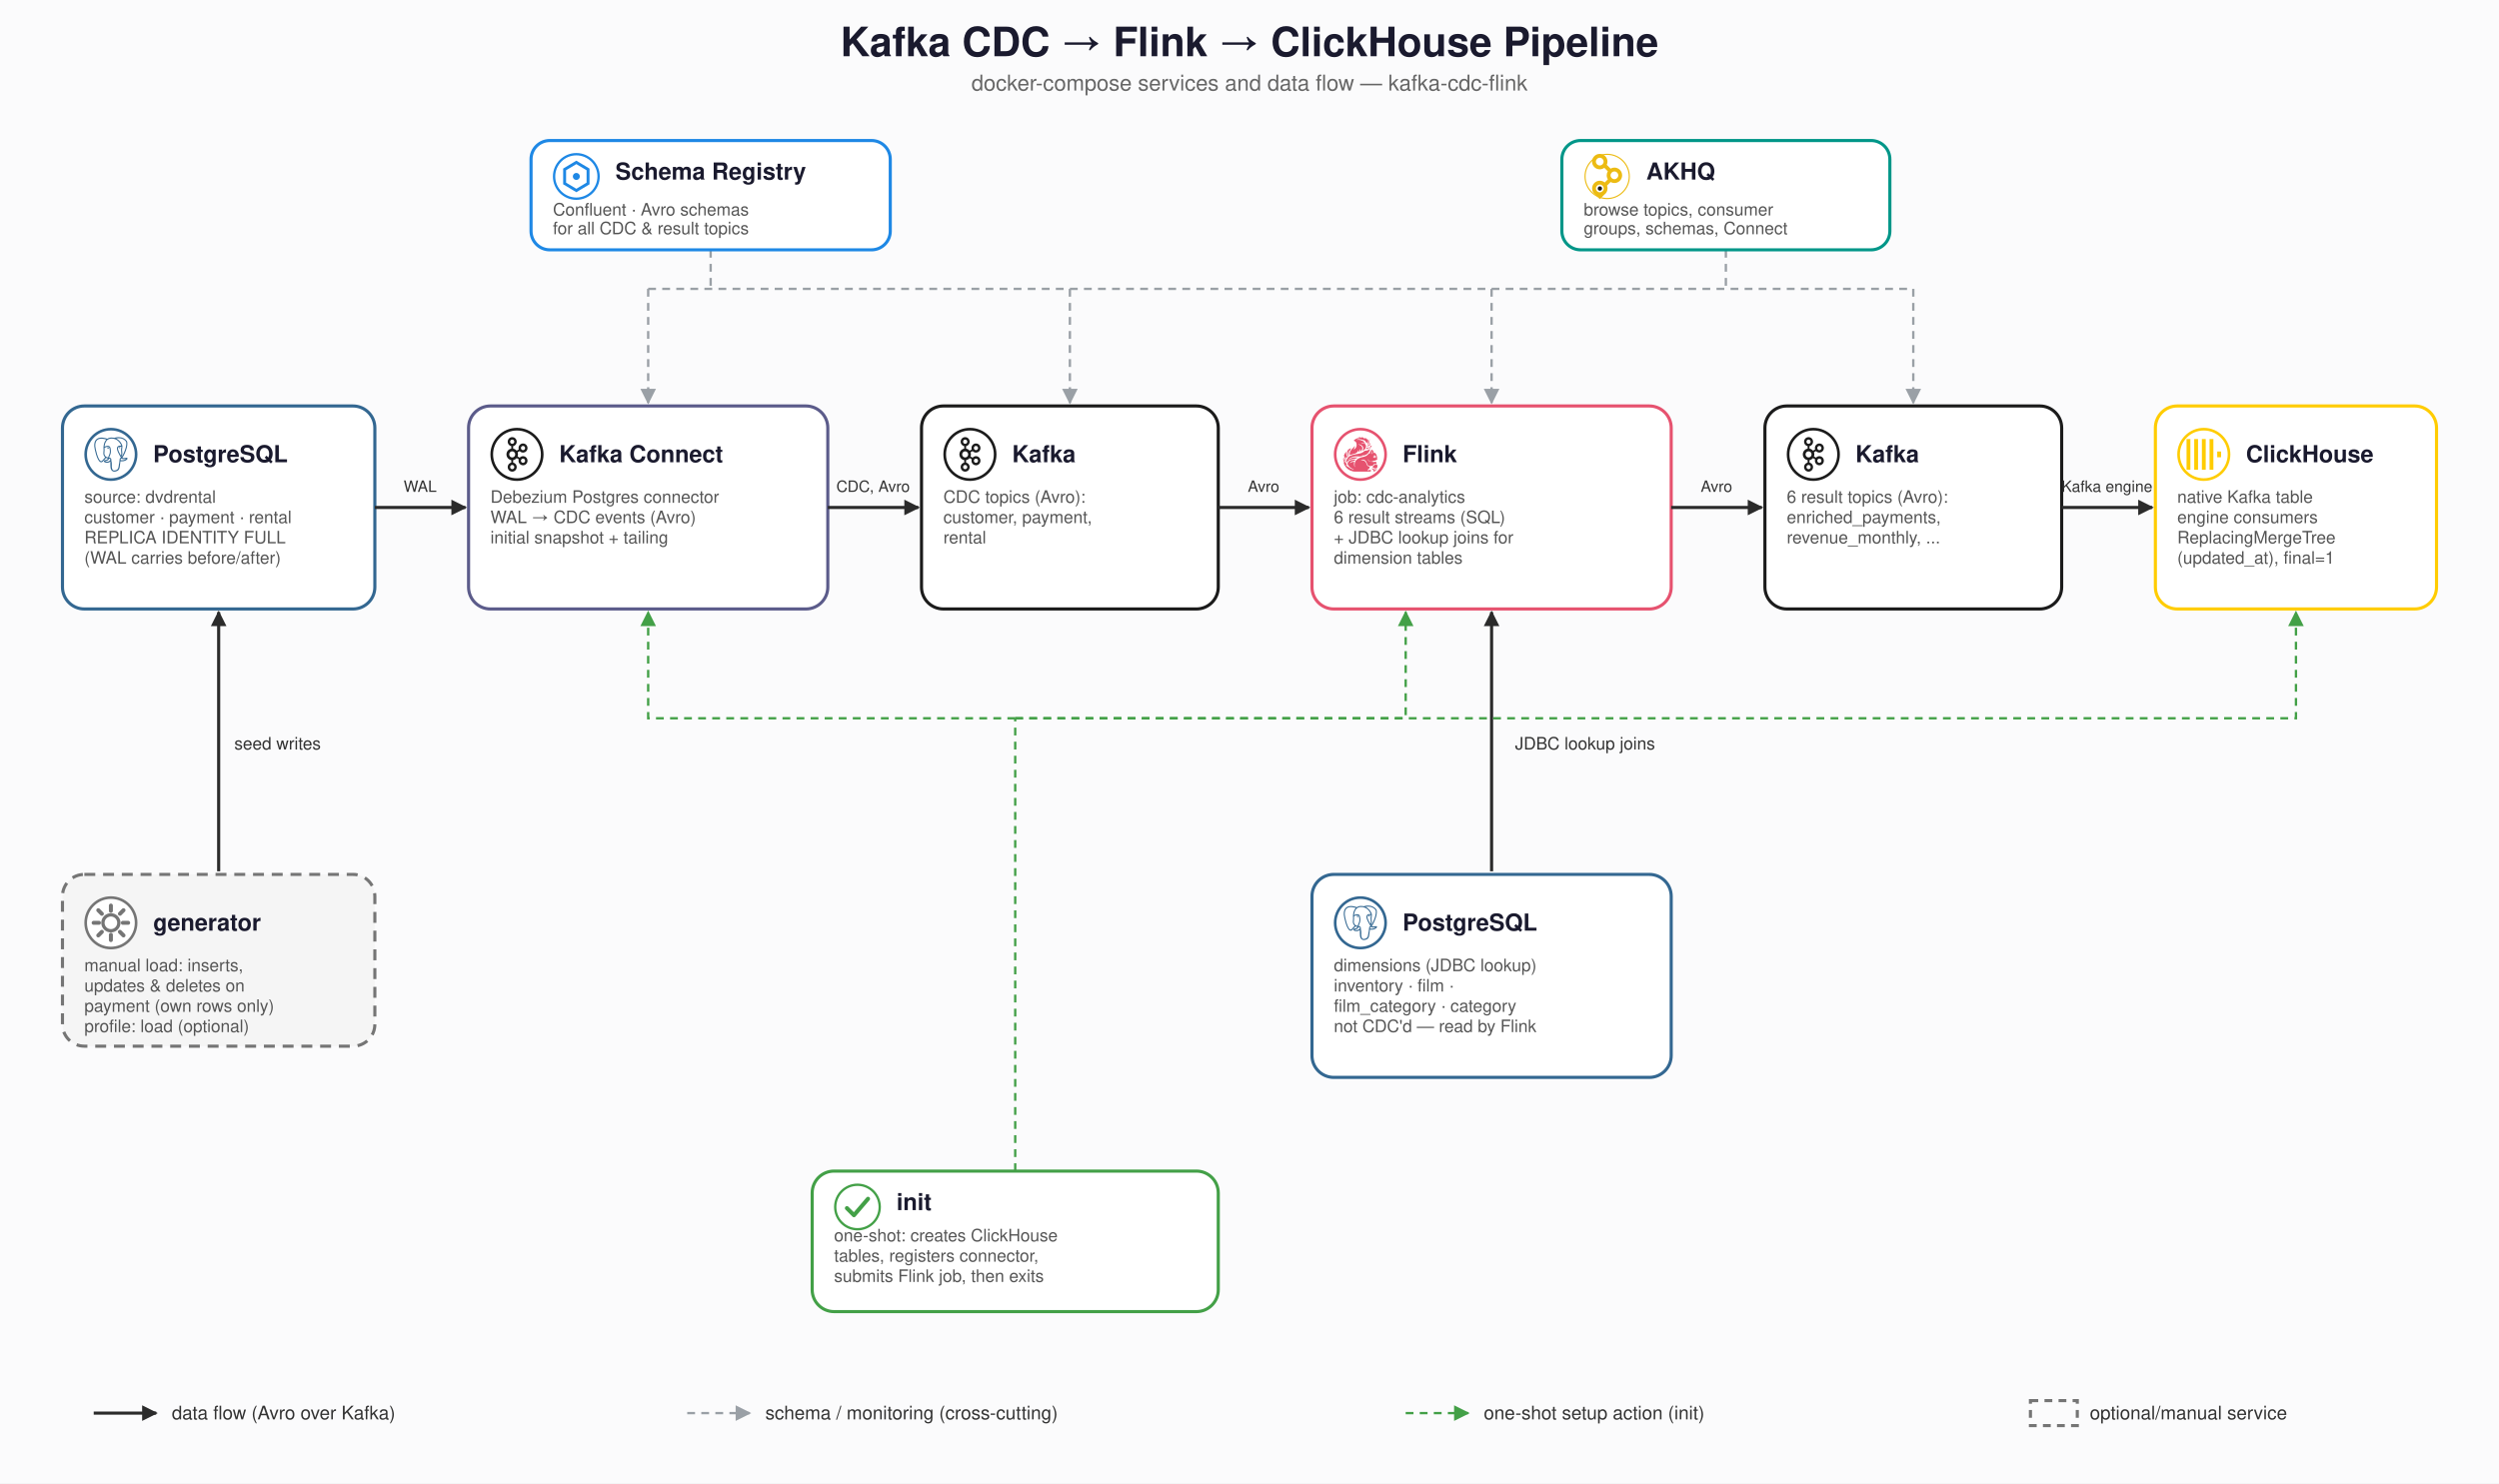
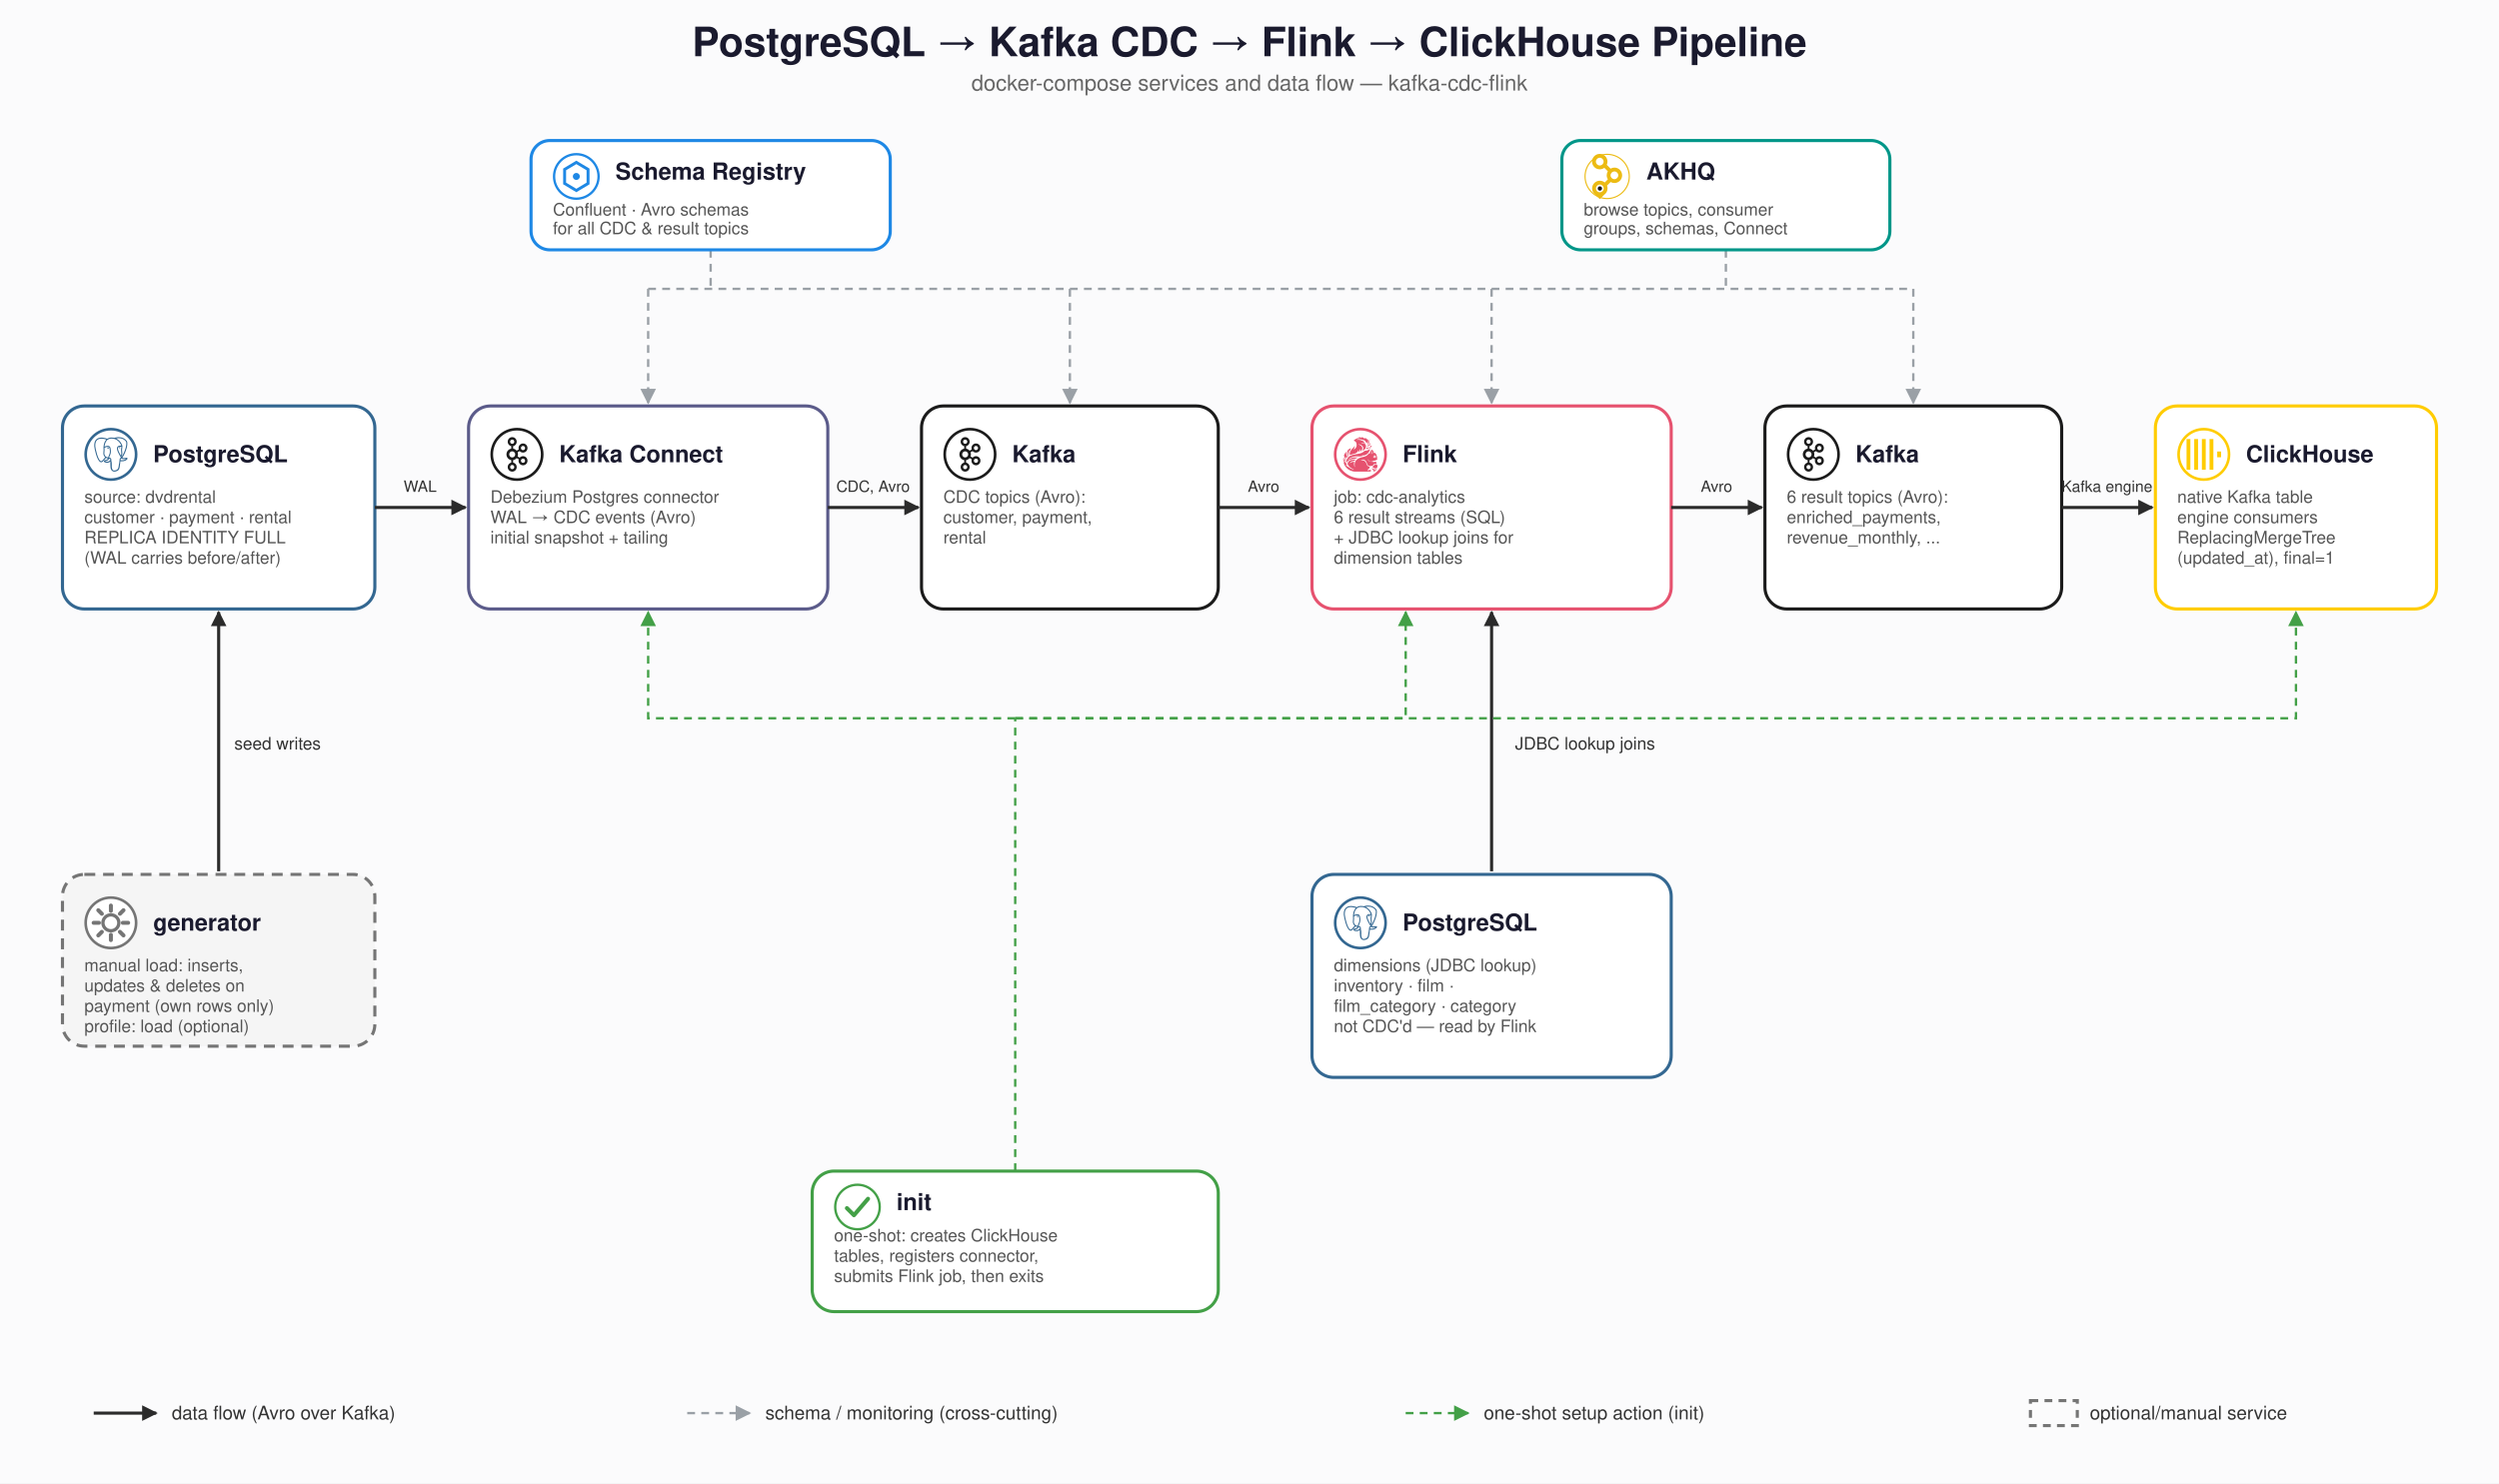
<svg xmlns="http://www.w3.org/2000/svg" viewBox="0 0 1600 950" font-family="Segoe UI, Helvetica, Arial, sans-serif">
  <defs>
    <marker id="arrow" markerWidth="10" markerHeight="10" refX="9" refY="5" orient="auto-start-reverse" markerUnits="userSpaceOnUse">
      <path d="M0,0 L10,5 L0,10 z" fill="#2b2b2b" />
    </marker>
    <marker id="arrow-gray" markerWidth="10" markerHeight="10" refX="9" refY="5" orient="auto-start-reverse" markerUnits="userSpaceOnUse">
      <path d="M0,0 L10,5 L0,10 z" fill="#9aa0a6" />
    </marker>
    <marker id="arrow-green" markerWidth="10" markerHeight="10" refX="9" refY="5" orient="auto-start-reverse" markerUnits="userSpaceOnUse">
      <path d="M0,0 L10,5 L0,10 z" fill="#43A047" />
    </marker>
    <symbol id="i-db" viewBox="0 0 40 40">
      <circle cx="20" cy="20" r="19" fill="#ffffff" stroke="#336791" stroke-width="2" />
      <g transform="translate(7,7) scale(1.0833)">
        <path fill="#336791" d="M23.559 14.723a.527.527 0 0 0-.056-.119c-.139-.263-.477-.342-1.007-.232-1.653.341-2.293.131-2.526-.019 1.342-2.048 2.445-4.522 3.041-6.83.271-1.051.798-3.524.122-4.732a1.564 1.564 0 0 0-.151-.235C21.693.909 19.801.025 17.51.001c-1.495-.016-2.771.346-3.116.479a9.449 9.449 0 0 0-.516-.082 8.044 8.044 0 0 0-1.311-.128c-1.182-.018-2.204.264-3.05.841-.857-.321-4.789-1.645-7.222.079C.936 2.153.309 3.873.43 6.304c.041.818.507 3.334 1.242 5.744.46 1.506.939 2.702 1.433 3.582.553.994 1.126 1.593 1.714 1.79.447.149 1.133.144 1.858-.728.801-.964 1.59-1.826 1.945-2.207.435.235.906.362 1.39.377a.057.057 0 0 0 0.0.004 11.031 11.031 0 0 0-.247.305c-.339.43-.409.52-1.5.744-.31.064-1.134.234-1.146.811-.003.122.033.231.092.327.227.423.922.61 1.015.633 1.335.334 2.504.092 3.371-.679-.017 2.231.077 4.417.345 5.087.221.553.762 1.905 2.469 1.904.251 0 .526-.029.83-.094 1.782-.382 2.556-1.17 2.855-2.906.15-.871.402-2.875.539-4.101.017-.07.036-.121.057-.136.001-.001.07-.047.427.031a.367.367 0 0 0 .044.007l.254.022.015.001c.847.038 1.911-.143 2.531-.431.644-.299 1.806-1.032 1.595-1.67zM2.371 11.877c-.744-2.436-1.178-4.885-1.212-5.572-.109-2.171.417-3.683 1.562-4.493 1.837-1.299 4.84-.541 6.108-.13-.003.003-.007.006-.01.009-2.024 2.044-1.976 5.536-1.971 5.75-0.0.082.007.199.016.359.035.587.1 1.68-.073 2.918-.161 1.15.194 2.276.973 3.089.081.084.165.163.252.237-.347.371-1.1 1.193-1.903 2.158-.568.682-.96.552-1.089.509-.392-.131-.813-.587-1.238-1.322-.48-.839-.964-2.032-1.415-3.513zm6.007 5.087c-.171-.043-.327-.113-.432-.177.089-.039.237-.09.483-.141 1.283-.264 1.482-.451 1.914-1.0.099-.126.212-.269.367-.443a.355.355 0 0 0 .074-.13c.171-.151.272-.11.437-.042.156.065.308.26.369.475.029.102.062.294-.045.444-.904 1.266-2.222 1.249-3.168 1.013zm2.094-3.988-.052.141c-.133.357-.257.688-.333 1.003-.667-.002-1.317-.287-1.81-.802-.628-.655-.913-1.566-.782-2.5.183-1.308.115-2.447.079-3.059-.005-.086-.009-.161-.012-.22.296-.262 1.666-.996 2.643-.772.446.102.718.406.831.928.585 2.704.077 3.831-.33 4.736-.084.187-.163.363-.231.545zm7.364 4.572c-.017.177-.036.376-.062.596l-.146.438a.355.355 0 0 0-.018.108c-.006.475-.054.649-.115.869-.063.229-.135.489-.179 1.058-.11 1.414-.878 2.227-2.417 2.557-1.516.325-1.784-.497-2.021-1.222a6.582 6.582 0 0 0-.077-.227c-.215-.586-.191-1.412-.157-2.555.017-.561-.025-1.901-.33-2.646.004-.293.011-.591.019-.892a.353.353 0 0 0-.015-.113 1.493 1.493 0 0 0-.044-.208c-.123-.428-.421-.787-.78-.935-.142-.059-.404-.167-.718-.087.067-.276.183-.588.309-.925l.053-.142c.059-.16.134-.326.213-.501.426-.948 1.011-2.245.377-5.177-.237-1.098-1.03-1.634-2.232-1.51-.721.075-1.38.365-1.709.532a5.672 5.672 0 0 0-.196.104c.092-1.106.439-3.174 1.736-4.482a4.031 4.031 0 0 1 .303-.276.353.353 0 0 0 .145-.064c.752-.571 1.694-.851 2.802-.833.409.007.802.034 1.174.081 1.939.354 3.244 1.447 4.036 2.383.814.962 1.255 1.931 1.431 2.454-1.323-.135-2.223.127-2.68.779-.993 1.419.543 4.173 1.281 5.496.135.243.252.452.289.541.24.583.551.971.779 1.255.07.087.137.171.189.245-.401.116-1.121.383-1.055 1.717-.012.156-.042.447-.083.815-.046.208-.07.46-.099.766zm.89-1.621c-.041-.832.269-.918.597-1.01a2.857 2.857 0 0 0 .135-.041 1.202 1.202 0 0 0 .134.103c.57.377 1.582.421 3.007.134-.202.177-.519.399-.953.601-.41.19-1.096.333-1.747.364-.72.034-1.086-.081-1.172-.151zm.57-9.271c-.006.351-.054.669-.105 1.002-.055.358-.112.727-.126 1.176-.014.437.04.891.093 1.33.107.887.216 1.8-.207 2.701a3.527 3.527 0 0 1-.188-.386c-.053-.128-.167-.333-.325-.616-.616-1.104-2.057-3.69-1.319-4.745.38-.543 1.341-.566 2.178-.463zm.228 7.014a12.376 12.376 0 0 0-.085-.107l-.035-.044c.726-1.2.584-2.386.458-3.438-.052-.432-.101-.84-.088-1.223.013-.406.067-.754.118-1.091.064-.415.129-.844.111-1.351.013-.053.019-.116.012-.19-.046-.485-.6-1.938-1.729-3.253-.608-.707-1.49-1.497-2.689-2.039.525-.107 1.233-.203 2.024-.186 2.051.046 3.675.814 4.824 2.282a.908.908 0 0 1 .067.1c.723 1.356-.276 6.275-2.987 10.54zm-8.817-6.116c-.025.179-.309.422-.621.422a.582.582 0 0 1-.081-.006c-.187-.026-.377-.144-.506-.316-.046-.06-.12-.178-.105-.284.005-.04.026-.099.092-.149.118-.089.352-.123.61-.087.316.044.643.194.611.419zm7.931-.411c.011.079-.049.201-.153.31-.068.072-.212.196-.408.223a.546.546 0 0 1-.075.005c-.293 0-.541-.234-.561-.372-.024-.176.264-.311.561-.352.297-.041.611.009.636.185z" />
      </g>
    </symbol>
    <symbol id="i-kafka" viewBox="0 0 40 40">
      <circle cx="20" cy="20" r="19" fill="#ffffff" stroke="#1b1b1b" stroke-width="2" />
      <g transform="translate(7,7) scale(1.0833)">
        <path fill="#1b1b1b" d="M9.71 2.136a1.43 1.43 0 0 0-2.047 0h-.007a1.48 1.48 0 0 0-.421 1.042c0 .41.161.777.422 1.039l.007.007c.257.264.616.426 1.019.426.404 0 .766-.162 1.027-.426l.003-.007c.261-.262.421-.629.421-1.039 0-.408-.159-.777-.421-1.042H9.71zM8.683 22.295c.404 0 .766-.167 1.027-.429l.003-.008c.261-.261.421-.631.421-1.036 0-.41-.159-.778-.421-1.044H9.71a1.42 1.42 0 0 0-1.027-.432 1.4 1.4 0 0 0-1.02.432h-.007c-.26.266-.422.634-.422 1.044 0 .406.161.775.422 1.036l.007.008c.258.262.617.429 1.02.429zm7.89-4.462c.359-.096.683-.33.882-.684l.027-.052a1.47 1.47 0 0 0 .114-1.067 1.454 1.454 0 0 0-.675-.896l-.021-.014a1.425 1.425 0 0 0-1.078-.132c-.36.091-.684.335-.881.686-.2.349-.241.75-.146 1.119.099.363.33.691.675.896h.002c.346.203.737.239 1.101.144zm-6.405-7.342a2.083 2.083 0 0 0-1.485-.627c-.58 0-1.103.242-1.482.627-.378.385-.612.916-.612 1.507s.233 1.124.612 1.514a2.08 2.08 0 0 0 2.967 0c.379-.39.612-.923.612-1.514s-.233-1.122-.612-1.507zm-.835-2.51c.843.141 1.6.552 2.178 1.144h.004c.092.093.182.196.265.299l1.446-.851a3.176 3.176 0 0 1-.047-1.808 3.149 3.149 0 0 1 1.456-1.926l.025-.016a3.062 3.062 0 0 1 2.345-.306c.77.21 1.465.721 1.898 1.482v.002c.431.757.518 1.626.313 2.408a3.145 3.145 0 0 1-1.456 1.928l-.198.118h-.02a3.095 3.095 0 0 1-2.154.201 3.127 3.127 0 0 1-1.514-.944l-1.444.848a4.162 4.162 0 0 1 0 2.879l1.444.846c.413-.47.939-.789 1.514-.944a3.041 3.041 0 0 1 2.371.319l.048.023v.002a3.17 3.17 0 0 1 1.408 1.906 3.215 3.215 0 0 1-.313 2.405l-.026.053-.003-.005a3.147 3.147 0 0 1-1.867 1.436 3.096 3.096 0 0 1-2.371-.318v-.006a3.156 3.156 0 0 1-1.456-1.927 3.175 3.175 0 0 1 .047-1.805l-1.446-.848a3.905 3.905 0 0 1-.265.294l-.004.005a3.938 3.938 0 0 1-2.178 1.138v1.699a3.09 3.09 0 0 1 1.56.862l.002.004c.565.572.914 1.368.914 2.243 0 .873-.35 1.664-.914 2.239l-.002.009a3.1 3.1 0 0 1-2.21.931 3.1 3.1 0 0 1-2.206-.93h-.002v-.009a3.186 3.186 0 0 1-.916-2.239c0-.875.35-1.672.916-2.243v-.004h.002a3.1 3.1 0 0 1 1.558-.862v-1.699a3.926 3.926 0 0 1-2.176-1.138l-.006-.005a4.098 4.098 0 0 1-1.173-2.874c0-1.122.452-2.136 1.173-2.872h.006a3.947 3.947 0 0 1 2.176-1.144V6.289a3.137 3.137 0 0 1-1.558-.864h-.002v-.004a3.192 3.192 0 0 1-.916-2.243c0-.871.35-1.669.916-2.243l.002-.002A3.084 3.084 0 0 1 8.683 0c.861 0 1.641.355 2.21.932v.002h.002c.565.574.914 1.372.914 2.243 0 .876-.35 1.667-.914 2.243l-.002.005a3.142 3.142 0 0 1-1.56.864v1.692zm8.121-1.129l-.012-.019a1.452 1.452 0 0 0-.87-.668 1.43 1.43 0 0 0-1.103.146h.002c-.347.2-.58.529-.677.896-.095.365-.054.768.146 1.119l.007.009c.2.347.519.579.874.673.357.103.755.059 1.098-.144l.019-.009a1.47 1.47 0 0 0 .657-.885 1.493 1.493 0 0 0-.141-1.118" />
      </g>
    </symbol>
    <symbol id="i-flink" viewBox="0 0 40 40">
      <circle cx="20" cy="20" r="19" fill="#ffffff" stroke="#E6526F" stroke-width="2" />
      <g transform="translate(7,7) scale(1.0833)">
        <path fill="#E6526F" d="M3.192 13.236c.028.035.064.069.098.101l.024.022.008.004a.736.736 0 0 0 .179.065 8.117 8.117 0 0 1-.138-1.758c.027-.797.178-1.47.462-2.059a8.02 8.02 0 0 1 .315-.519s-.176 1.202-.202 1.673a7.104 7.104 0 0 0 .16 1.868l.072-.05c-.043-.389-.042-.8.004-1.22a6.987 6.987 0 0 1 .419-1.721 9.266 9.266 0 0 1 .973-1.892c-1.985.209-2.418 2.1-2.418 2.1s.017-.347.024-.434c.057-.649.123-.961.205-1.287-.13.238-.212.488-.271.688-.139.47-.216.949-.273 1.356a9.022 9.022 0 0 0-.096 1.289c.002.38.024.828.176 1.263.073.205.164.373.279.511zm1.44-.737c.179-.113.385-.2.626-.268.425-.119.889-.239 1.461-.379l.19-.046c.478-.116.974-.237 1.439-.415.283-.108.552-.25.824-.436.38-.26.721-.579 1.012-.951.154-.196.232-.349.309-.605l.114-.378s.464.519-.004 1.436c.297-.107.582-.413.798-.788.181-.315.491-1.451.491-1.451s.569.875-.105 2.011a1.59 1.59 0 0 0 .356-.227c2.507-2.49.349-3.899-.103-4.236a4.141 4.141 0 0 0-.982-.525L11 5.218c-.03-.013-.047-.033-.055-.042l-.321-.35.563.155c.079.021.154.042.228.064.614.182 1.082.4 1.472.686.445.325 2.142 1.751.348 3.837.556-.191 1.606-.772 1.962-1.272 1.713-2.405-.254-3.808-.17-3.808.019 0 .044.002.099.01a.44.44 0 0 0 .069.006c.036 0 .097-.006.109-.041.015-.042-.014-.122-.073-.168-.154-.117-.321-.202-.533-.169C12.926 4.4 12.3 3.85 12.3 3.85s2.482.129 2.562-.28a4.92 4.92 0 0 0-1.225-.912 6.697 6.697 0 0 0-2.228-.743c-1.207-.179-2.13.053-2.13.053.096-.121.574-.667 2.556-.511.802.063 1.564.316 2.27.669.182.091.29-.125.293-.223.004-.114.201.379.203.405.019-.049.096-.308.112-.308.047 0 .24.603.24.603.002-.024.257-.286.257-.286.076.343.066.514.047.562.002-.009.267-.172.267-.172s.152.638.412.891c.084.082.238.296.328.527.19-.133.421-.799.421-.799s.119.353.019.988c.007-.008.301-.219.301-.219s.042.449-.15 1.008a.572.572 0 0 0-.022.095c.162-.091.404-.388.404-.388l-.042.188c-.048.214-.137.629-.327.953a2.549 2.549 0 0 0-.29.686c.049-.045.099-.085.152-.12.1-.065.199-.117.293-.151l.232-.085c.392-.142.788-.309 1.173-.479.812-.359.631-.86.631-.86-.209.408-.966.816-.966.816s.98-.878.562-1.905c-.115.27-.224.538-.327.792-.144.353-.314.726-.59 1.055-.141.168-.286.29-.446.373a.686.686 0 0 1-.115.048l-.043.016s.172-.283.184-1.063c.004-.282.012-.571.012-.826v-.054c0-.132-.003-.263-.002-.395.005-.558.015-.982.132-1.373-.012-.022-.005-.045-.018-.068-.027-.046-.047-.099-.071-.157-.036-.089-.066-.178-.101-.275-.127-.36-.308-.538-.365-.588-.038.115-.271.591-.271.591s.001-.365-.001-.393c-.067-.511-1.33-.972-1.356-.988l.067.401s-.382-.028-.545-.284c-.034-.052-.084-.09-.13-.125l.09.306.093.214s-.296-.024-.435-.269c-.033-.057-.075-.121-.112-.189a.746.746 0 0 0-.574-.396 8.393 8.393 0 0 0-.601-.062 1.301 1.301 0 0 1-.479-.11L12.573 0l.046.087c.015.029.025.058.04.095l.008.022.032.078.048.172s-.353-.014-.765-.299c-.089-.062-.201-.062-.325-.072L11.622.08a4.192 4.192 0 0 0-.332-.014 3.097 3.097 0 0 0-.974.149c.035-.002.071-.003.106-.003l.067.001c.677.012.887.413.887.413s-.606 0-.785.023c-.209.027-.42.052-.616.106a5.102 5.102 0 0 0-1.622.796c-.124.088-.253.17-.389.256-.23.147-.424.341-.576.577a.357.357 0 0 0-.034.068c-.014.036-.008.039.015.051a.78.78 0 0 0 .168.061 2.353 2.353 0 0 1 1.786 2.005l.015.123c.035.307.072.623.056.944a3.413 3.413 0 0 1-.901 2.191c-.59.646-1.323.69-1.316.685.435-.406.722-.95.876-1.66a1.395 1.395 0 0 0-.084-.828.868.868 0 0 0-.016.047c-.097.276-.22.594-.447.857-.132.15-.312.322-.521.521-.911.867-2.435 2.317-2.409 4.623 0 .135.027.3.056.427zm13.967-5.836c-.113.098-.226.196-.341.292-.205.171-.351.28-.666.394-.276.099-.488-.124-.488-.124a1.3 1.3 0 0 0 .447-.389 7.968 7.968 0 0 0-1.154.71 2.41 2.41 0 0 0-.389.353c-.124.156-.205.318-.205.484v.002c0-.003.044-.005.053-.007a6.122 6.122 0 0 0 1.226-.49 16.006 16.006 0 0 0 1.757-1.074.334.334 0 0 1 .095-.048l.371-.106-.228.314a.288.288 0 0 1-.027.034c-.745.741-1.517 1.272-2.36 1.622a4.734 4.734 0 0 1-.492.174 9.201 9.201 0 0 0 1.513-.525c.537-.244.913-.483 1.22-.772.475-.45.814-.981 1.009-1.576a.732.732 0 0 0 .024-.1l-.111.033c-.127.037-.258.074-.373.13a2.367 2.367 0 0 0-.427.286c-.158.127-.321.269-.454.383zM1.578 14.987c.128.205.268.407.403.602l.021.031c-.351-1.236.223-1.982.223-1.982l.142.391c.036.101.091.199.167.302.147-.275.326-.538.534-.784a1.438 1.438 0 0 1-.472-.415c-.2-.264-.332-.581-.415-.996a5.507 5.507 0 0 1-.069-1.562c.015-.174.036-.348.059-.525a8.377 8.377 0 0 0-1.626 2.716.046.046 0 0 0 .003.021 9.438 9.438 0 0 0 1.03 2.201zM18.221 3.353a5.045 5.045 0 0 1 .366-1.933l.018-.041a.94.94 0 0 0-.246.252c-.168.242-.291.53-.397.932-.182.687-.29 1.427-.337 2.308.192-.205.507-.657.572-1.215.011-.094.024-.199.024-.303zm3.368 19.012c-.396-.065-1.234-.36-1.468-.945-.288.707.306 1.221.75 1.451.077.04.1.05.181.082.084.037-.165.494.045.704.21.21.409.148.487.148 0 0 .361.335.567.111.053-.058.098-.262.029-.385-.086-.152-.295-.124-.315-.124-.41.005-.373-.188-.311-.27.045-.059.132-.055.205-.055.017 0 .034.001.053.004.094.011.184.016.268.016.335 0 .726-.035.985-.179.186-.104.491-.456.475-.692-.017.006-.825.319-1.951.134zm2.324-7.785c-.038-.097-.085-.196-.126-.283l-.06-.126c-.021-.047-.044-.093-.066-.139-.055-.111-.112-.226-.151-.35-.034-.106-.043-.216-.052-.32a3.312 3.312 0 0 0-1.886-2.716 1.25 1.25 0 0 1-.215.417c-.09.12-.144.138-.262.138-.157 0-.18-.18-.133-.265a1.45 1.45 0 0 0 .196-.543c.033-.377-.177-.786-.435-1.068-.239-.261-.649-.564-.979-.663-.079.307.017.812.124 1.109.132.36.544 1.069.445 1.499 0 0-.029.275-.304.448-.153.096-.215.053-.215.053.294-.627.297-.891-.028-1.485-.245-.447-.358-.899-.27-1.398.003-.02.01-.04.014-.06a2.222 2.222 0 0 1-.088.199c-.25.439-.486.667-.628 1.121-.149.508.01 1.059.325 1.598a1.237 1.237 0 0 1-.553-.804 4.323 4.323 0 0 0-1.334 1.166c-.08.104-.175.191-.259.268a4.92 4.92 0 0 1-1.978 1.099c-.493.145-1.001.267-1.502.388l-.131.031c-.683.165-1.409.351-2.097.657-.792.352-1.42.757-1.918 1.239a4.412 4.412 0 0 0-1.326 2.593c-.114.781-.055 1.595.18 2.49.008.032-1.03-.941-.494-3.741a6.322 6.322 0 0 0-.236-.007l-.067.001c-1.933.058-2.737 1.123-2.737 1.123s.126-1.182 1.987-1.579c.14-.03 1.312-.293 1.352-.306.154-.314.341-.612.557-.889l-.166.026c-.319.05-.648.1-.975.143l-.252.03c-.577.074-1.174.149-1.74.316-.594.174-1.059.426-1.422.768-.389.366-.668.839-.852 1.442l-.023.086c-.013.05-.026.101-.045.151-.02.052-.024.11.018.22.348.923.945 1.723 1.774 2.376a7.587 7.587 0 0 0 2.146 1.18c.026.009.07.024.109.064l.348.337-.544-.13c-.064-.015-.127-.029-.191-.047-1.114-.306-2.085-.821-2.885-1.532-.273-.099-1.668-.794-2.26-1.936l-.099-.19s.757.746 1.288.855a5.59 5.59 0 0 1-.564-1.22.283.283 0 0 0-.049-.087C1.273 17.196.624 16.054.196 14.834a4.708 4.708 0 0 1-.085-.262c-.043.355-.064.71-.064 1.057 0 .11.955 2.647.955 2.647s-.42-.467-.768-1.059c0 0-.061-.199-.069-.212.149.897.439 1.74.863 2.521 1.167 2.147 2.956 3.554 5.47 4.212a7.73 7.73 0 0 0 1.955.255l7.855.007c.369 0 .652-.022.915-.07l.041-.007a1.47 1.47 0 0 1 .281-.034c.106.001.219.014.345.044l.062.015c.116.026.224.052.331.052 1.32.01 1.137-.785 1.137-.785-.055-.207-.295-.351-.557-.413a1.204 1.204 0 0 0-.28-.033c-.179 0-.367.041-.559.12l-.288.123-.172.075a1.317 1.317 0 0 1-.098.038.54.54 0 0 1-.17.036c-.199 0-.208-.195-.213-.312a.46.46 0 0 1 .169-.373c.093-.079.194-.156.302-.228.195-.132.396-.268.551-.446a1.49 1.49 0 0 0 .361-.699.825.825 0 0 0-.044-.469c-.014-.035-.027-.042-.04-.046a9.037 9.037 0 0 0-.368-.112c-.488-.137-.847-.342-1.127-.643a2.803 2.803 0 0 1-.439-.671 5.783 5.783 0 0 1-.416-1.096c-.159-.601-.536-1.083-1.15-1.472a3.536 3.536 0 0 0-1.557-.524c-.137-.015-.276-.021-.423-.028-.037-.002-.122-.013-.208-.024-.077-.01-.153-.021-.188-.022l-.21-.013s.054-.076.489-.242c.082-.031.167-.039.25-.054.201-.035.4-.053.59-.053.458 0 .891.106 1.288.314.494.26.888.656 1.206 1.211.173.302.309.626.416.992.021.07.038.14.058.216.035.134.071.271.122.396.307.756.876 1.198 1.69 1.315.216.031.426.046.626.046a3.48 3.48 0 0 0 1.077-.165c.455-.149.803-.382 1.062-.712a1.42 1.42 0 0 0 .255-.494l.035-.121.203.048c.043.011.086.021.13.03a.483.483 0 0 0 .094.009c.092 0 .186-.022.288-.044l.017-.004c.076-.017.15-.02.222-.023l.061-.003c.072 0 .132.048.159.093.031.053.081.083.175.104a.367.367 0 0 0 .075.007c.229 0 .47-.21.476-.416.003-.079-.018-.127-.07-.163-.041-.028-.083-.054-.131-.084l-.228-.143.152-.116a.245.245 0 0 1 .147-.051c.045 0 .085.013.12.028 0 0-.191-1.01-1.527-.716 0 0-.217.089-.328.131l-.052.02a.27.27 0 0 1-.101.019.358.358 0 0 1-.166-.047c-.468-.235-.926-.131-1.002-.131a2.28 2.28 0 0 1-.538-.059.222.222 0 0 1-.116-.067l-.086-.097a2.634 2.634 0 0 1-1.183-.197c-.436-.186-.784-.47-.995-.903a1.487 1.487 0 0 1-.15-.685l.026.067c.084.248.208.474.374.678.306.379.701.634 1.15.813.243.097.495.165.764.21 0 0 .955.036 1.38-.317.323-.18.614-.264.917-.264h.063c1.027-.001 1.118-.498 1.118-.498s.117.076.281.051a.666.666 0 0 0 .604-.63l-.34-.306-.072-.063-.134-.106.092-.105a.274.274 0 0 1 .207-.099c.046 0 .091.012.134.035.061.034.115.077.164.117l.051.04.064.05a.559.559 0 0 0-.036-.265zm-1.267-.273c-.038.106-.088.123-.199.099a.688.688 0 0 0-.181-.014c-.111.005-.221.024-.332.026-.277.005-.543-.045-.763-.225-.312-.256-.372-.559-.177-.943l.004.037a.745.745 0 0 0 .345.611c.18.121.385.17.595.196.17.021.338.05.487.142l.041.021a.043.043 0 0 1 .006-.007c-.029-.041-.039-.183-.024-.242a.565.565 0 0 0 .002-.297.622.622 0 0 1-.25.304.076.076 0 0 1-.053.02 2.53 2.53 0 0 1-.654-.233c-.186-.102-.283-.261-.234-.484a.198.198 0 0 0-.056-.189c-.023-.023-.043-.05-.067-.078.055-.051.102-.1.155-.143.05-.04.102-.078.158-.109.432-.245 1.016-.061 1.208.389.049.114.075.24.089.363.028.259-.013.511-.1.756zm-20.67 2.926c-.02-.237-.033-.474-.046-.756a.102.102 0 0 0-.021-.064c-.63-.909-1.089-1.696-1.446-2.476a7.292 7.292 0 0 1-.169-.394 7.748 7.748 0 0 0 1.682 3.694v-.004zm18.991 4.103c.176.117.395.203.732.287.34.085.653.125.966.125.185 0 .334-.019.47-.059a.81.81 0 0 0 .59-.639 6.03 6.03 0 0 0 .128-.713 1.798 1.798 0 0 0-.372-1.323c-.035.031-.07.061-.106.089a1.104 1.104 0 0 1-.198.121.658.658 0 0 1-.291.072.593.593 0 0 1-.281-.072.96.96 0 0 0-.461-.104c-.063 0-.131.005-.208.013-.027.003-.039.009-.054.04-.258.531-.683.908-1.298 1.154l-.017.007-.003.013a1.15 1.15 0 0 0-.001.454c.054.216.185.391.404.535zM14.99 9.512c-.516.525-1.141.958-1.964 1.364-.52.256-1.1.441-1.826.582-.415.081-.829.159-1.243.237l-.086.015-1.056.2c-.929.178-1.92.389-2.872.71-.691.234-1.224.481-1.677.779-.444.291-.75.591-.965.943a2.637 2.637 0 0 0-.146.291 5.696 5.696 0 0 1-.075.159.42.42 0 0 1-.076.114c-.484.473-.69 1.064-.613 1.756.046.416.176.821.395 1.236.127-.846.574-1.492 1.328-1.92.41-.233.863-.403 1.383-.517.526-.117 1.06-.214 1.561-.304l.307-.054c.516-.091 1.051-.184 1.558-.345.12-.038.238-.08.348-.121.147-.055.275-.12.391-.206.141-.105.289-.2.444-.291-.653-.015-1.76-.017-2.104-.019-.77-.004-1.3.06-1.964.312-.694.264-2.676 1.271-2.676 1.271s.985-1.054 2.837-1.844a7.858 7.858 0 0 1 2.928-.53c.275 0 .561.011.872.033.512.038 1.024.075 1.535.11l.014.001c.024 0 .05-.004.075-.011a10.63 10.63 0 0 1 1.572-.325c.175-.025.353-.061.528-.097-.034-.011-.069-.02-.103-.03a1.13 1.13 0 0 1-.118-.044l-.088-.035-.345-.233 1.296.028c.279 0 3.032-.443 4.21-3.723.078-.219.16-.437.223-.676a7.611 7.611 0 0 1-2.669 1.063 7.155 7.155 0 0 1-1.139.121zm4.784-1.871zm1.701 5.622a.27.27 0 1 0 .54 0 .27.27 0 0 0-.54 0z" />
      </g>
    </symbol>
    <symbol id="i-clickhouse" viewBox="0 0 40 40">
      <circle cx="20" cy="20" r="19" fill="#ffffff" stroke="#FFCC01" stroke-width="2" />
      <g transform="translate(7,7) scale(1.0833)">
        <path fill="#FFCC01" d="M21.333 10H24v4h-2.667ZM16 1.335h2.667v21.33H16Zm-5.333 0h2.666v21.33h-2.666ZM0 22.665V1.335h2.667v21.33zm5.333-21.33H8v21.33H5.333Z" />
      </g>
    </symbol>
    <symbol id="i-schema" viewBox="0 0 40 40">
      <circle cx="20" cy="20" r="19" fill="#ffffff" stroke="#1E88E5" stroke-width="2" />
      <polygon points="20,8 30,14 30,26 20,32 10,26 10,14" fill="none" stroke="#1E88E5" stroke-width="2.5" />
      <circle cx="20" cy="20" r="3" fill="#1E88E5" />
    </symbol>
    <symbol id="i-akhq" viewBox="0 0 2500 2500">
      <circle cx="1250" cy="1250" r="1180" fill="#ffffff" stroke="#ecbb13" stroke-width="60" />
      <path fill="#ecbb13" d="M1637 777.5c-74.6 0-144.6 20-205 54.9l-203-203c23.9-52.1 37.4-110.1 37.4-171.1 0-227.1-184.8-411.9-411.9-411.9s-412 184.7-412 411.8 184.8 411.9 411.9 411.9c91.2 0 175.6-29.8 243.9-80.2l186.4 186.4c-37.8 62.2-59.5 135.2-59.5 213.1 0 79 22.4 152.8 61 215.5l-166.8 166.7c-71.2-58.6-162.3-93.9-261.5-93.9-227.1 0-411.9 184.8-411.9 411.9 0 140.8 71.1 265.4 179.2 339.7L857.9 2462l232.7-232.7c108.1-74.3 179.2-198.8 179.2-339.7 0-52.6-10-102.8-28-149.1l192.7-192.7c59.9 34 129 53.5 202.6 53.5 227.1 0 411.9-184.8 411.9-411.9s-184.9-411.9-412-411.9zM854.4 664.2c-113.6 0-206-92.4-206-206s92.4-206 206-206 206 92.4 206 206-92.5 206-206 206zm3.5 1019.5c113.6 0 206 92.4 206 206s-92.4 206-206 206-206-92.4-206-206 92.4-206 206-206zm779.1-288.3c-113.6 0-206-92.4-206-206s92.4-206 206-206 206 92.4 206 206-92.4 206-206 206z" />
      <path fill="#1b1b1b" d="M861.3 1776.4c-64.4 0-116.7 52.4-116.7 116.7 0 64.4 52.4 116.7 116.7 116.7S978 1957.4 978 1893.1c.1-64.4-52.3-116.7-116.7-116.7z" />
    </symbol>
    <symbol id="i-gear" viewBox="0 0 40 40">
      <circle cx="20" cy="20" r="19" fill="#ffffff" stroke="#757575" stroke-width="2" />
      <circle cx="20" cy="20" r="6" fill="none" stroke="#757575" stroke-width="2.5" />
      <g stroke="#757575" stroke-width="3" stroke-linecap="round">
        <line x1="20" y1="7" x2="20" y2="11" />
        <line x1="20" y1="29" x2="20" y2="33" />
        <line x1="7" y1="20" x2="11" y2="20" />
        <line x1="29" y1="20" x2="33" y2="20" />
        <line x1="10.5" y1="10.5" x2="13.2" y2="13.2" />
        <line x1="26.8" y1="26.8" x2="29.5" y2="29.5" />
        <line x1="29.5" y1="10.5" x2="26.8" y2="13.2" />
        <line x1="13.2" y1="26.8" x2="10.5" y2="29.5" />
      </g>
    </symbol>
    <symbol id="i-check" viewBox="0 0 40 40">
      <circle cx="20" cy="20" r="19" fill="#ffffff" stroke="#43A047" stroke-width="2" />
      <path d="M11,21 l6,6 l12,-14" fill="none" stroke="#43A047" stroke-width="3.5" stroke-linecap="round" stroke-linejoin="round" />
    </symbol>
  </defs>
  <rect width="1600" height="950" fill="#fbfbfc" />
-   <text x="800" y="36" font-size="26" font-weight="700" fill="#1a1a2e" text-anchor="middle">Kafka CDC → Flink → ClickHouse Pipeline</text>
+   <text x="800" y="36" font-size="26" font-weight="700" fill="#1a1a2e" text-anchor="middle">PostgreSQL → Kafka CDC → Flink → ClickHouse Pipeline</text>
  <text x="800" y="58" font-size="14" fill="#666" text-anchor="middle">docker-compose services and data flow — kafka-cdc-flink</text>
  <line x1="415" y1="185" x2="1225" y2="185" stroke="#9aa0a6" stroke-width="1.5" stroke-dasharray="5,4" />
  <line x1="415" y1="185" x2="415" y2="258" stroke="#9aa0a6" stroke-width="1.5" stroke-dasharray="5,4" marker-end="url(#arrow-gray)" />
  <line x1="685" y1="185" x2="685" y2="258" stroke="#9aa0a6" stroke-width="1.5" stroke-dasharray="5,4" marker-end="url(#arrow-gray)" />
  <line x1="955" y1="185" x2="955" y2="258" stroke="#9aa0a6" stroke-width="1.5" stroke-dasharray="5,4" marker-end="url(#arrow-gray)" />
  <line x1="1225" y1="185" x2="1225" y2="258" stroke="#9aa0a6" stroke-width="1.5" stroke-dasharray="5,4" marker-end="url(#arrow-gray)" />
  <line x1="455" y1="160" x2="455" y2="185" stroke="#9aa0a6" stroke-width="1.5" stroke-dasharray="5,4" />
  <line x1="1105" y1="160" x2="1105" y2="185" stroke="#9aa0a6" stroke-width="1.5" stroke-dasharray="5,4" />
  <rect x="340" y="90" width="230" height="70" rx="12" fill="#ffffff" stroke="#1E88E5" stroke-width="2" />
  <use href="#i-schema" x="354" y="98" width="30" height="30" />
  <text x="394" y="115" font-size="15" font-weight="700" fill="#1a1a2e">Schema Registry</text>
  <text font-size="11" fill="#555">
    <tspan x="354" y="138">Confluent · Avro schemas</tspan>
    <tspan x="354" y="150">for all CDC &amp; result topics</tspan>
  </text>
  <rect x="1000" y="90" width="210" height="70" rx="12" fill="#ffffff" stroke="#009688" stroke-width="2" />
  <use href="#i-akhq" x="1014" y="98" width="30" height="30" />
  <text x="1054" y="115" font-size="15" font-weight="700" fill="#1a1a2e">AKHQ</text>
  <text font-size="11" fill="#555">
    <tspan x="1014" y="138">browse topics, consumer</tspan>
    <tspan x="1014" y="150">groups, schemas, Connect</tspan>
  </text>
  <rect x="40" y="260" width="200" height="130" rx="14" fill="#ffffff" stroke="#336791" stroke-width="2" />
  <use href="#i-db" x="54" y="274" width="34" height="34" />
  <text x="98" y="296" font-size="15" font-weight="700" fill="#1a1a2e">PostgreSQL</text>
  <text font-size="11" fill="#555">
    <tspan x="54" y="322">source: dvdrental</tspan>
    <tspan x="54" y="335">customer · payment · rental</tspan>
    <tspan x="54" y="348">REPLICA IDENTITY FULL</tspan>
    <tspan x="54" y="361">(WAL carries before/after)</tspan>
  </text>
  <rect x="300" y="260" width="230" height="130" rx="14" fill="#ffffff" stroke="#5b5b8a" stroke-width="2" />
  <use href="#i-kafka" x="314" y="274" width="34" height="34" />
  <text x="358" y="296" font-size="15" font-weight="700" fill="#1a1a2e">Kafka Connect</text>
  <text font-size="11" fill="#555">
    <tspan x="314" y="322">Debezium Postgres connector</tspan>
    <tspan x="314" y="335">WAL → CDC events (Avro)</tspan>
    <tspan x="314" y="348">initial snapshot + tailing</tspan>
  </text>
  <rect x="590" y="260" width="190" height="130" rx="14" fill="#ffffff" stroke="#1b1b1b" stroke-width="2" />
  <use href="#i-kafka" x="604" y="274" width="34" height="34" />
  <text x="648" y="296" font-size="15" font-weight="700" fill="#1a1a2e">Kafka</text>
  <text font-size="11" fill="#555">
    <tspan x="604" y="322">CDC topics (Avro):</tspan>
    <tspan x="604" y="335">customer, payment,</tspan>
    <tspan x="604" y="348">rental</tspan>
  </text>
  <rect x="840" y="260" width="230" height="130" rx="14" fill="#ffffff" stroke="#E6526F" stroke-width="2" />
  <use href="#i-flink" x="854" y="274" width="34" height="34" />
  <text x="898" y="296" font-size="15" font-weight="700" fill="#1a1a2e">Flink</text>
  <text font-size="11" fill="#555">
    <tspan x="854" y="322">job: cdc-analytics</tspan>
    <tspan x="854" y="335">6 result streams (SQL)</tspan>
    <tspan x="854" y="348">+ JDBC lookup joins for</tspan>
    <tspan x="854" y="361">dimension tables</tspan>
  </text>
  <rect x="1130" y="260" width="190" height="130" rx="14" fill="#ffffff" stroke="#1b1b1b" stroke-width="2" />
  <use href="#i-kafka" x="1144" y="274" width="34" height="34" />
  <text x="1188" y="296" font-size="15" font-weight="700" fill="#1a1a2e">Kafka</text>
  <text font-size="11" fill="#555">
    <tspan x="1144" y="322">6 result topics (Avro):</tspan>
    <tspan x="1144" y="335">enriched_payments,</tspan>
    <tspan x="1144" y="348">revenue_monthly, ...</tspan>
  </text>
  <rect x="1380" y="260" width="180" height="130" rx="14" fill="#ffffff" stroke="#FFCC01" stroke-width="2" />
  <use href="#i-clickhouse" x="1394" y="274" width="34" height="34" />
  <text x="1438" y="296" font-size="15" font-weight="700" fill="#1a1a2e">ClickHouse</text>
  <text font-size="11" fill="#555">
    <tspan x="1394" y="322">native Kafka table</tspan>
    <tspan x="1394" y="335">engine consumers</tspan>
    <tspan x="1394" y="348">ReplacingMergeTree</tspan>
    <tspan x="1394" y="361">(updated_at), final=1</tspan>
  </text>
  <line x1="240" y1="325" x2="298" y2="325" stroke="#2b2b2b" stroke-width="2" marker-end="url(#arrow)" />
  <text x="269" y="315" font-size="10" fill="#333" text-anchor="middle">WAL</text>
  <line x1="530" y1="325" x2="588" y2="325" stroke="#2b2b2b" stroke-width="2" marker-end="url(#arrow)" />
  <text x="559" y="315" font-size="10" fill="#333" text-anchor="middle">CDC, Avro</text>
  <line x1="780" y1="325" x2="838" y2="325" stroke="#2b2b2b" stroke-width="2" marker-end="url(#arrow)" />
  <text x="809" y="315" font-size="10" fill="#333" text-anchor="middle">Avro</text>
  <line x1="1070" y1="325" x2="1128" y2="325" stroke="#2b2b2b" stroke-width="2" marker-end="url(#arrow)" />
  <text x="1099" y="315" font-size="10" fill="#333" text-anchor="middle">Avro</text>
  <line x1="1320" y1="325" x2="1378" y2="325" stroke="#2b2b2b" stroke-width="2" marker-end="url(#arrow)" />
  <text x="1349" y="315" font-size="10" fill="#333" text-anchor="middle">Kafka engine</text>
  <rect x="840" y="560" width="230" height="130" rx="14" fill="#ffffff" stroke="#336791" stroke-width="2" />
  <use href="#i-db" x="854" y="574" width="34" height="34" />
  <text x="898" y="596" font-size="15" font-weight="700" fill="#1a1a2e">PostgreSQL</text>
  <text font-size="11" fill="#555">
    <tspan x="854" y="622">dimensions (JDBC lookup)</tspan>
    <tspan x="854" y="635">inventory · film ·</tspan>
    <tspan x="854" y="648">film_category · category</tspan>
    <tspan x="854" y="661">not CDC'd — read by Flink</tspan>
  </text>
  <line x1="955" y1="558" x2="955" y2="392" stroke="#2b2b2b" stroke-width="2" marker-end="url(#arrow)" />
  <text x="970" y="480" font-size="11" fill="#333">JDBC lookup joins</text>
  <rect x="40" y="560" width="200" height="110" rx="14" fill="#f5f5f5" stroke="#757575" stroke-width="2" stroke-dasharray="7,5" />
  <use href="#i-gear" x="54" y="574" width="34" height="34" />
  <text x="98" y="596" font-size="15" font-weight="700" fill="#1a1a2e">generator</text>
  <text font-size="11" fill="#555">
    <tspan x="54" y="622">manual load: inserts,</tspan>
    <tspan x="54" y="635">updates &amp; deletes on</tspan>
    <tspan x="54" y="648">payment (own rows only)</tspan>
    <tspan x="54" y="661">profile: load (optional)</tspan>
  </text>
  <line x1="140" y1="558" x2="140" y2="392" stroke="#2b2b2b" stroke-width="2" marker-end="url(#arrow)" />
  <text x="150" y="480" font-size="11" fill="#333">seed writes</text>
  <rect x="520" y="750" width="260" height="90" rx="14" fill="#ffffff" stroke="#43A047" stroke-width="2" />
  <use href="#i-check" x="534" y="758" width="30" height="30" />
  <text x="574" y="775" font-size="15" font-weight="700" fill="#1a1a2e">init</text>
  <text font-size="11" fill="#555">
    <tspan x="534" y="795">one-shot: creates ClickHouse</tspan>
    <tspan x="534" y="808">tables, registers connector,</tspan>
    <tspan x="534" y="821">submits Flink job, then exits</tspan>
  </text>
  <path d="M650,750 L650,460" fill="none" stroke="#43A047" stroke-width="1.5" stroke-dasharray="5,4" />
  <path d="M650,460 L415,460 L415,392" fill="none" stroke="#43A047" stroke-width="1.5" stroke-dasharray="5,4" marker-end="url(#arrow-green)" />
  <path d="M650,460 L900,460 L900,392" fill="none" stroke="#43A047" stroke-width="1.5" stroke-dasharray="5,4" marker-end="url(#arrow-green)" />
  <path d="M650,460 L1470,460 L1470,392" fill="none" stroke="#43A047" stroke-width="1.5" stroke-dasharray="5,4" marker-end="url(#arrow-green)" />
  <line x1="60" y1="905" x2="100" y2="905" stroke="#2b2b2b" stroke-width="2" marker-end="url(#arrow)" />
  <text x="110" y="909" font-size="12" fill="#333">data flow (Avro over Kafka)</text>
  <line x1="440" y1="905" x2="480" y2="905" stroke="#9aa0a6" stroke-width="1.5" stroke-dasharray="5,4" marker-end="url(#arrow-gray)" />
  <text x="490" y="909" font-size="12" fill="#333">schema / monitoring (cross-cutting)</text>
  <line x1="900" y1="905" x2="940" y2="905" stroke="#43A047" stroke-width="1.5" stroke-dasharray="5,4" marker-end="url(#arrow-green)" />
  <text x="950" y="909" font-size="12" fill="#333">one-shot setup action (init)</text>
  <rect x="1300" y="897" width="30" height="16" fill="none" stroke="#757575" stroke-width="2" stroke-dasharray="5,4" />
  <text x="1338" y="909" font-size="12" fill="#333">optional/manual service</text>
</svg>
